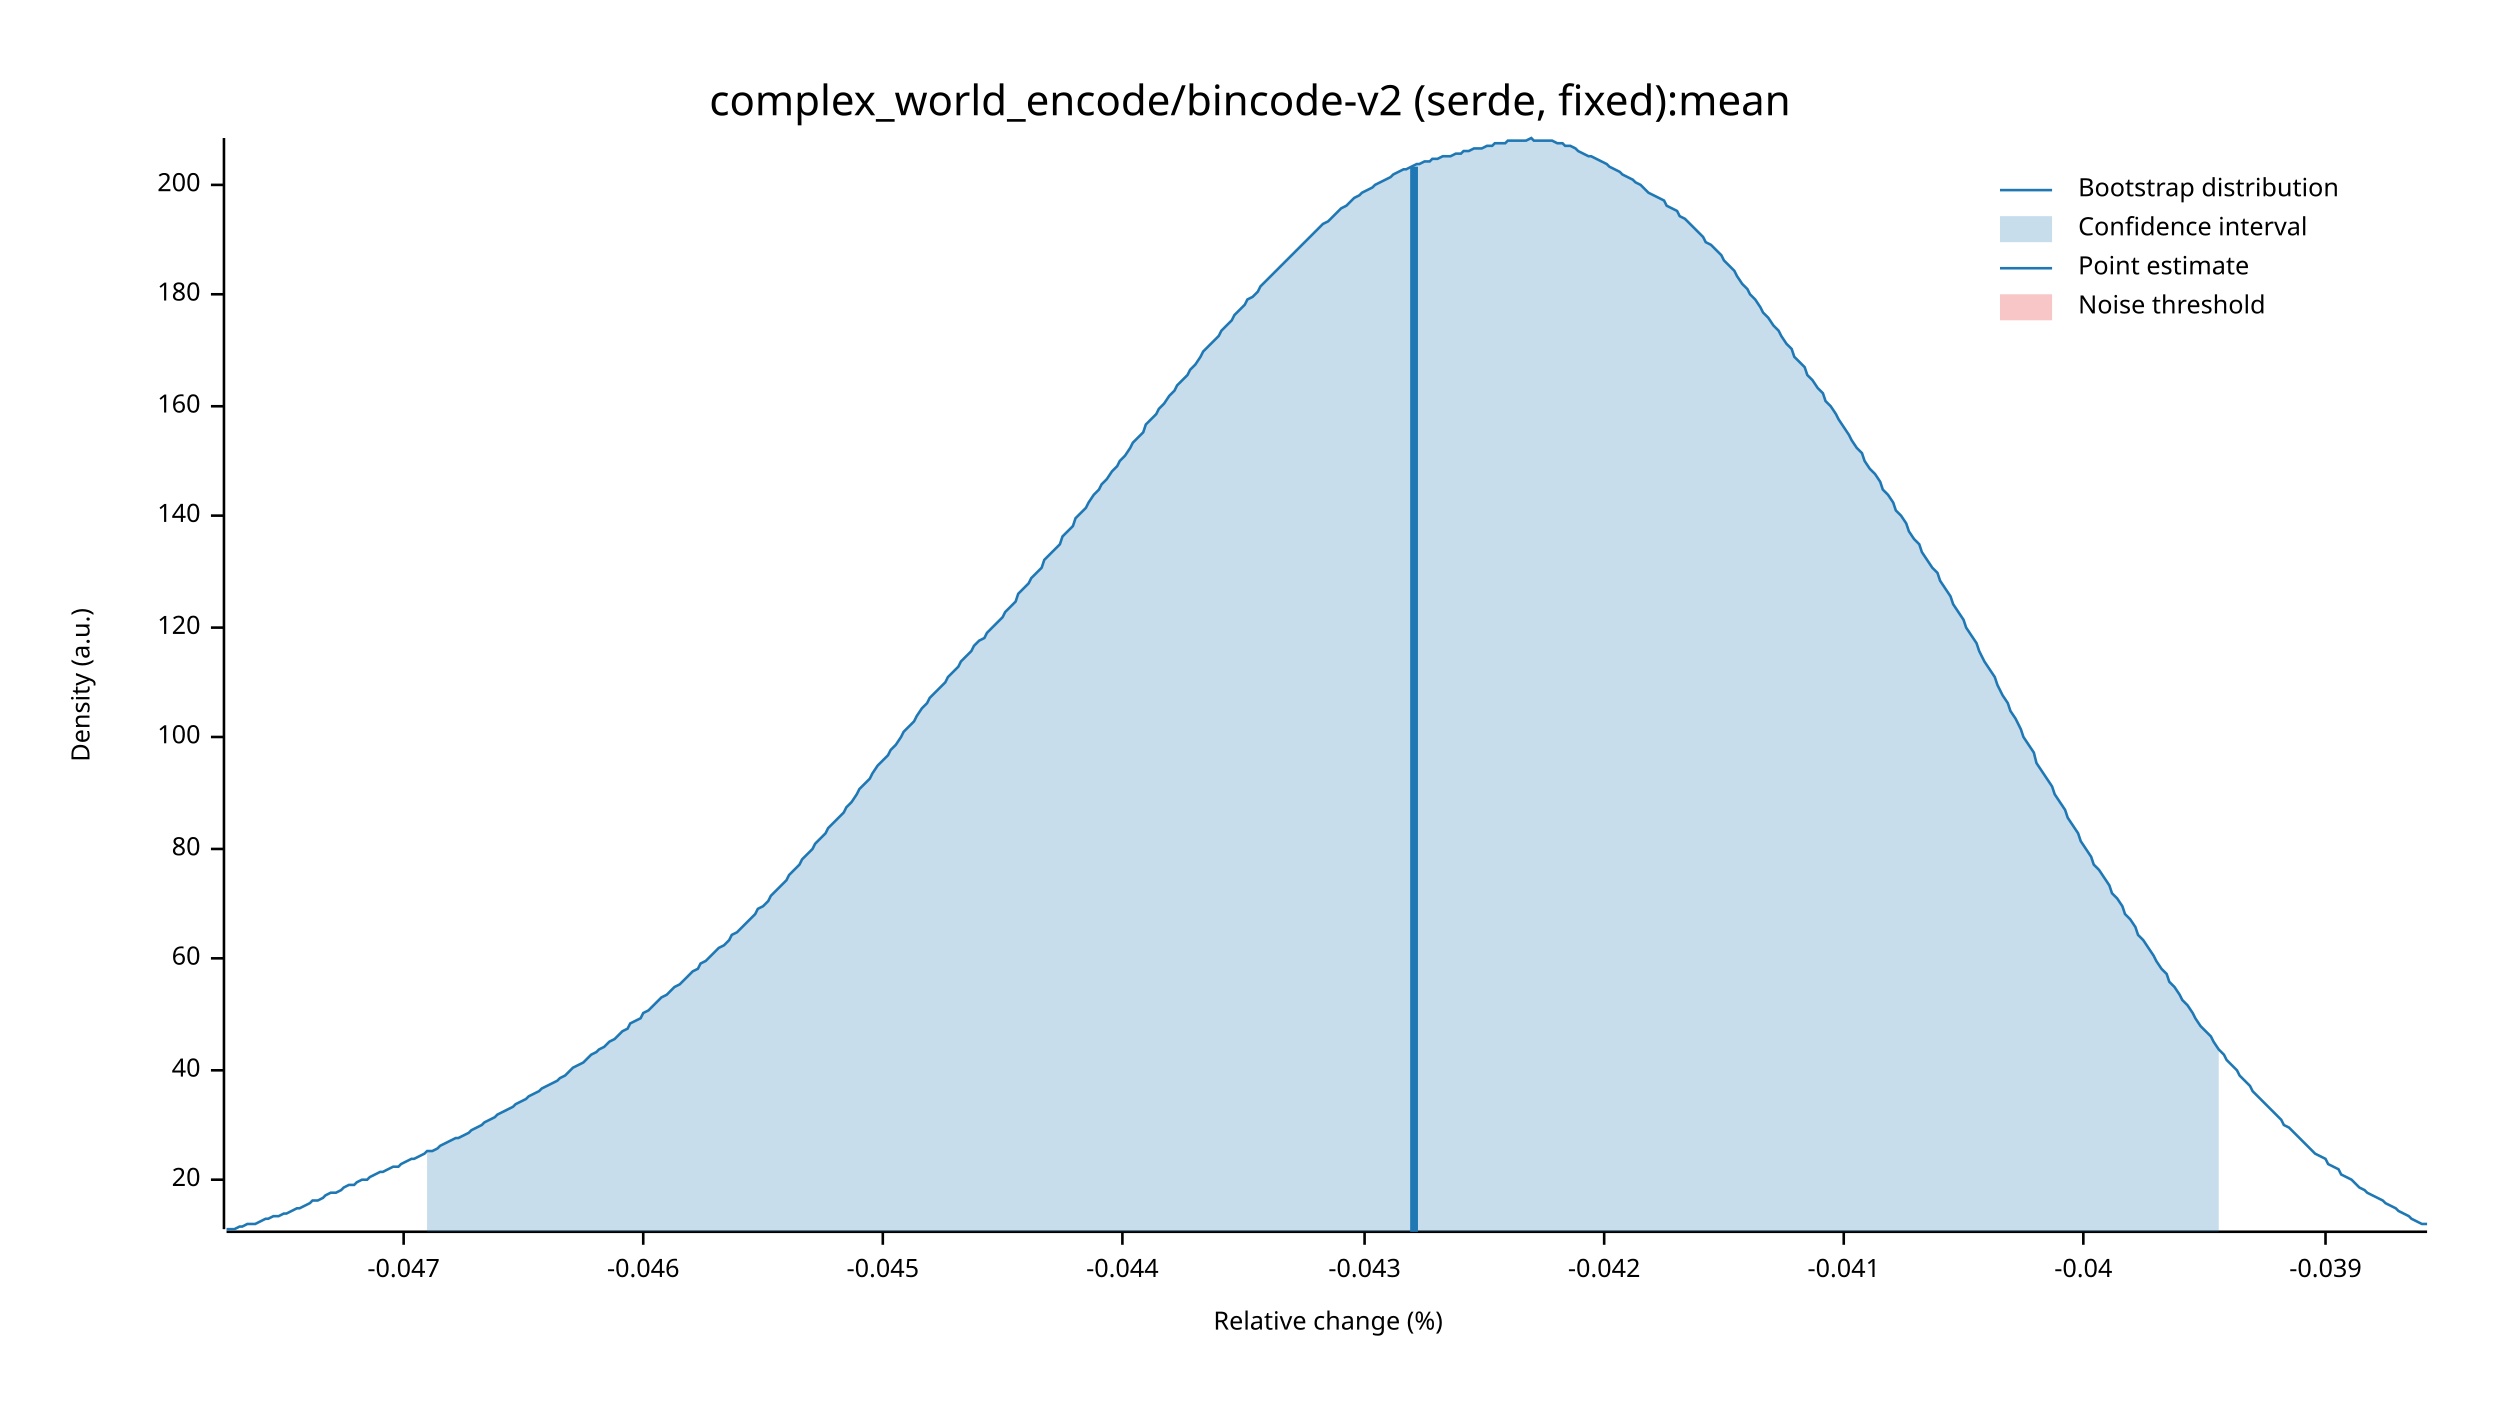
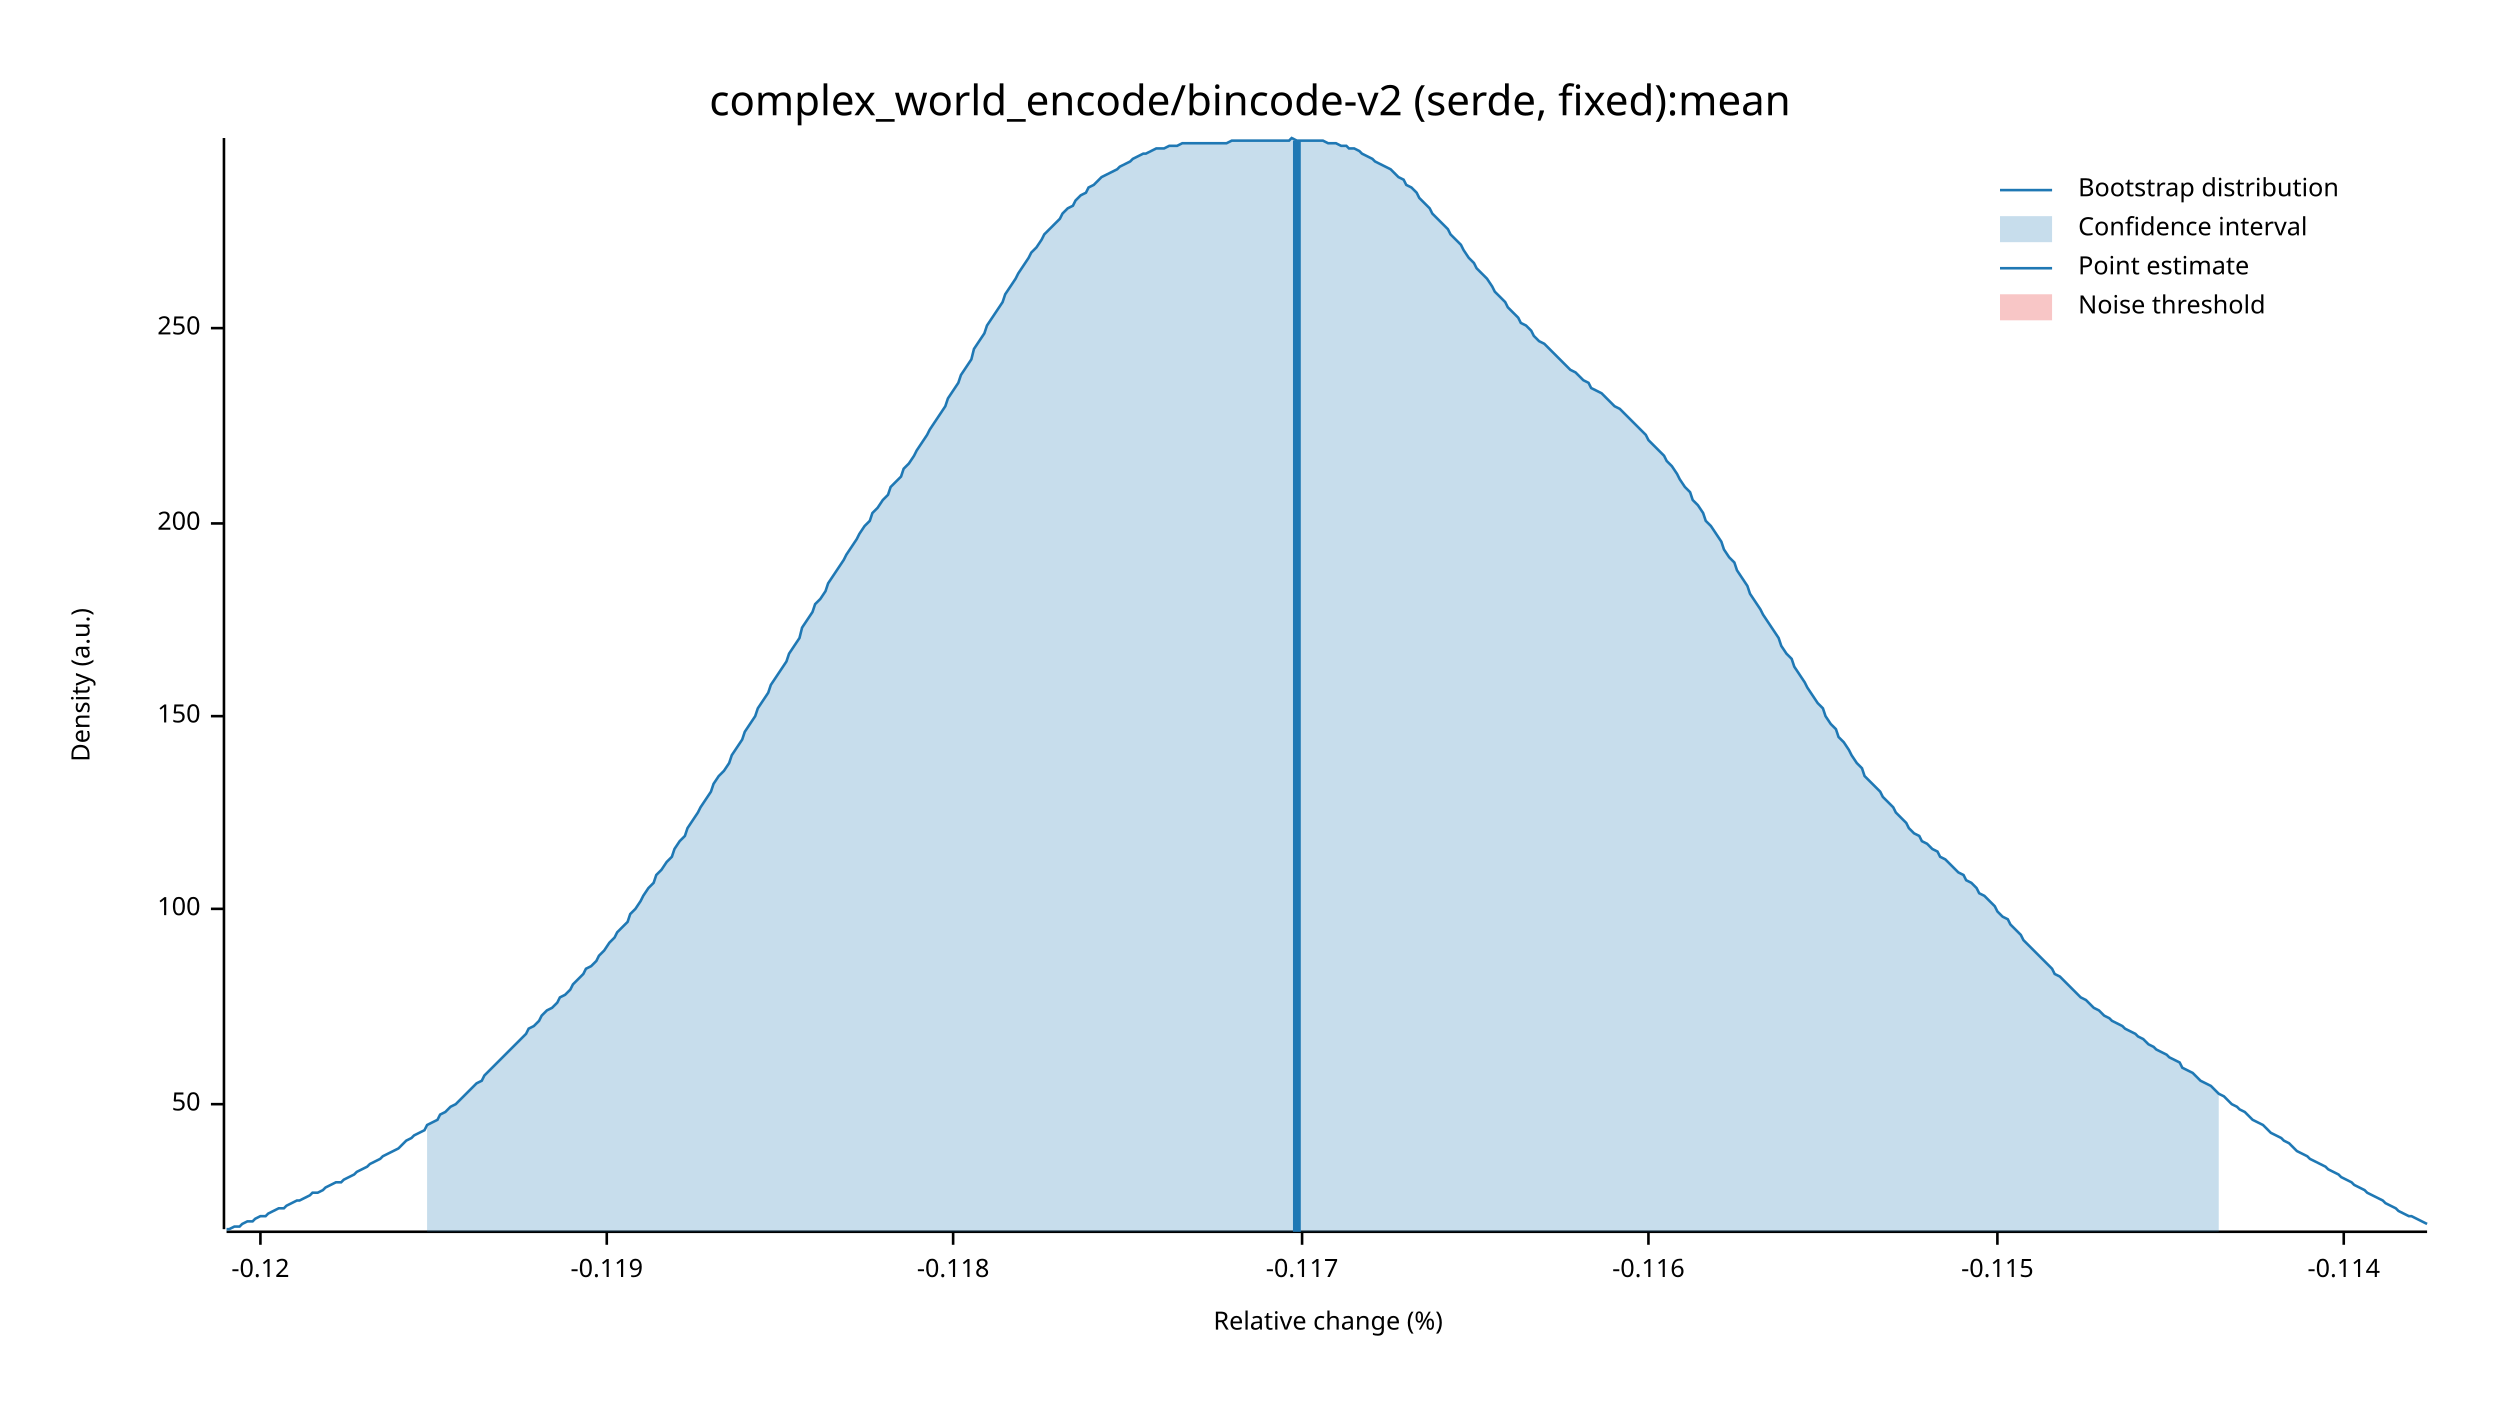
<svg xmlns="http://www.w3.org/2000/svg" width="960" height="540" viewBox="0 0 960 540">
  <text x="480" y="32" dy="0.76em" text-anchor="middle" font-family="sans-serif" font-size="16.129" opacity="1" fill="#000000">
complex_world_encode/bincode-v2 (serde, fixed):mean
</text>
  <text x="27" y="263" dy="0.76em" text-anchor="middle" font-family="sans-serif" font-size="9.677" opacity="1" fill="#000000" transform="rotate(270, 27, 263)">
Density (a.u.)
</text>
  <text x="510" y="513" dy="-0.5ex" text-anchor="middle" font-family="sans-serif" font-size="9.677" opacity="1" fill="#000000">
Relative change (%)
</text>
  <polyline fill="none" opacity="1" stroke="#000000" stroke-width="1" points="86,53 86,472 " />
-   <text x="77" y="453" dy="0.5ex" text-anchor="end" font-family="sans-serif" font-size="9.677" opacity="1" fill="#000000">
- 20
+   <text x="77" y="424" dy="0.5ex" text-anchor="end" font-family="sans-serif" font-size="9.677" opacity="1" fill="#000000">
+ 50
</text>
-   <polyline fill="none" opacity="1" stroke="#000000" stroke-width="1" points="81,453 86,453 " />
-   <text x="77" y="411" dy="0.5ex" text-anchor="end" font-family="sans-serif" font-size="9.677" opacity="1" fill="#000000">
- 40
- </text>
-   <polyline fill="none" opacity="1" stroke="#000000" stroke-width="1" points="81,411 86,411 " />
-   <text x="77" y="368" dy="0.5ex" text-anchor="end" font-family="sans-serif" font-size="9.677" opacity="1" fill="#000000">
- 60
- </text>
-   <polyline fill="none" opacity="1" stroke="#000000" stroke-width="1" points="81,368 86,368 " />
-   <text x="77" y="326" dy="0.5ex" text-anchor="end" font-family="sans-serif" font-size="9.677" opacity="1" fill="#000000">
- 80
- </text>
-   <polyline fill="none" opacity="1" stroke="#000000" stroke-width="1" points="81,326 86,326 " />
-   <text x="77" y="283" dy="0.5ex" text-anchor="end" font-family="sans-serif" font-size="9.677" opacity="1" fill="#000000">
+   <polyline fill="none" opacity="1" stroke="#000000" stroke-width="1" points="81,424 86,424 " />
+   <text x="77" y="349" dy="0.5ex" text-anchor="end" font-family="sans-serif" font-size="9.677" opacity="1" fill="#000000">
100
</text>
-   <polyline fill="none" opacity="1" stroke="#000000" stroke-width="1" points="81,283 86,283 " />
-   <text x="77" y="241" dy="0.5ex" text-anchor="end" font-family="sans-serif" font-size="9.677" opacity="1" fill="#000000">
- 120
+   <polyline fill="none" opacity="1" stroke="#000000" stroke-width="1" points="81,349 86,349 " />
+   <text x="77" y="275" dy="0.5ex" text-anchor="end" font-family="sans-serif" font-size="9.677" opacity="1" fill="#000000">
+ 150
</text>
-   <polyline fill="none" opacity="1" stroke="#000000" stroke-width="1" points="81,241 86,241 " />
-   <text x="77" y="198" dy="0.5ex" text-anchor="end" font-family="sans-serif" font-size="9.677" opacity="1" fill="#000000">
- 140
- </text>
-   <polyline fill="none" opacity="1" stroke="#000000" stroke-width="1" points="81,198 86,198 " />
-   <text x="77" y="156" dy="0.5ex" text-anchor="end" font-family="sans-serif" font-size="9.677" opacity="1" fill="#000000">
- 160
- </text>
-   <polyline fill="none" opacity="1" stroke="#000000" stroke-width="1" points="81,156 86,156 " />
-   <text x="77" y="113" dy="0.5ex" text-anchor="end" font-family="sans-serif" font-size="9.677" opacity="1" fill="#000000">
- 180
- </text>
-   <polyline fill="none" opacity="1" stroke="#000000" stroke-width="1" points="81,113 86,113 " />
-   <text x="77" y="71" dy="0.5ex" text-anchor="end" font-family="sans-serif" font-size="9.677" opacity="1" fill="#000000">
+   <polyline fill="none" opacity="1" stroke="#000000" stroke-width="1" points="81,275 86,275 " />
+   <text x="77" y="201" dy="0.5ex" text-anchor="end" font-family="sans-serif" font-size="9.677" opacity="1" fill="#000000">
200
</text>
-   <polyline fill="none" opacity="1" stroke="#000000" stroke-width="1" points="81,71 86,71 " />
+   <polyline fill="none" opacity="1" stroke="#000000" stroke-width="1" points="81,201 86,201 " />
+   <text x="77" y="126" dy="0.5ex" text-anchor="end" font-family="sans-serif" font-size="9.677" opacity="1" fill="#000000">
+ 250
+ </text>
+   <polyline fill="none" opacity="1" stroke="#000000" stroke-width="1" points="81,126 86,126 " />
  <polyline fill="none" opacity="1" stroke="#000000" stroke-width="1" points="87,473 932,473 " />
-   <text x="155" y="483" dy="0.76em" text-anchor="middle" font-family="sans-serif" font-size="9.677" opacity="1" fill="#000000">
- -0.047
+   <text x="100" y="483" dy="0.76em" text-anchor="middle" font-family="sans-serif" font-size="9.677" opacity="1" fill="#000000">
+ -0.12
</text>
-   <polyline fill="none" opacity="1" stroke="#000000" stroke-width="1" points="155,473 155,478 " />
-   <text x="247" y="483" dy="0.76em" text-anchor="middle" font-family="sans-serif" font-size="9.677" opacity="1" fill="#000000">
- -0.046
+   <polyline fill="none" opacity="1" stroke="#000000" stroke-width="1" points="100,473 100,478 " />
+   <text x="233" y="483" dy="0.76em" text-anchor="middle" font-family="sans-serif" font-size="9.677" opacity="1" fill="#000000">
+ -0.119
</text>
-   <polyline fill="none" opacity="1" stroke="#000000" stroke-width="1" points="247,473 247,478 " />
-   <text x="339" y="483" dy="0.76em" text-anchor="middle" font-family="sans-serif" font-size="9.677" opacity="1" fill="#000000">
- -0.045
+   <polyline fill="none" opacity="1" stroke="#000000" stroke-width="1" points="233,473 233,478 " />
+   <text x="366" y="483" dy="0.76em" text-anchor="middle" font-family="sans-serif" font-size="9.677" opacity="1" fill="#000000">
+ -0.118
</text>
-   <polyline fill="none" opacity="1" stroke="#000000" stroke-width="1" points="339,473 339,478 " />
-   <text x="431" y="483" dy="0.76em" text-anchor="middle" font-family="sans-serif" font-size="9.677" opacity="1" fill="#000000">
- -0.044
+   <polyline fill="none" opacity="1" stroke="#000000" stroke-width="1" points="366,473 366,478 " />
+   <text x="500" y="483" dy="0.76em" text-anchor="middle" font-family="sans-serif" font-size="9.677" opacity="1" fill="#000000">
+ -0.117
</text>
-   <polyline fill="none" opacity="1" stroke="#000000" stroke-width="1" points="431,473 431,478 " />
-   <text x="524" y="483" dy="0.76em" text-anchor="middle" font-family="sans-serif" font-size="9.677" opacity="1" fill="#000000">
- -0.043
+   <polyline fill="none" opacity="1" stroke="#000000" stroke-width="1" points="500,473 500,478 " />
+   <text x="633" y="483" dy="0.76em" text-anchor="middle" font-family="sans-serif" font-size="9.677" opacity="1" fill="#000000">
+ -0.116
</text>
-   <polyline fill="none" opacity="1" stroke="#000000" stroke-width="1" points="524,473 524,478 " />
-   <text x="616" y="483" dy="0.76em" text-anchor="middle" font-family="sans-serif" font-size="9.677" opacity="1" fill="#000000">
- -0.042
+   <polyline fill="none" opacity="1" stroke="#000000" stroke-width="1" points="633,473 633,478 " />
+   <text x="767" y="483" dy="0.76em" text-anchor="middle" font-family="sans-serif" font-size="9.677" opacity="1" fill="#000000">
+ -0.115
</text>
-   <polyline fill="none" opacity="1" stroke="#000000" stroke-width="1" points="616,473 616,478 " />
-   <text x="708" y="483" dy="0.76em" text-anchor="middle" font-family="sans-serif" font-size="9.677" opacity="1" fill="#000000">
- -0.041
+   <polyline fill="none" opacity="1" stroke="#000000" stroke-width="1" points="767,473 767,478 " />
+   <text x="900" y="483" dy="0.76em" text-anchor="middle" font-family="sans-serif" font-size="9.677" opacity="1" fill="#000000">
+ -0.114
</text>
-   <polyline fill="none" opacity="1" stroke="#000000" stroke-width="1" points="708,473 708,478 " />
-   <text x="800" y="483" dy="0.76em" text-anchor="middle" font-family="sans-serif" font-size="9.677" opacity="1" fill="#000000">
- -0.04
- </text>
-   <polyline fill="none" opacity="1" stroke="#000000" stroke-width="1" points="800,473 800,478 " />
-   <text x="893" y="483" dy="0.76em" text-anchor="middle" font-family="sans-serif" font-size="9.677" opacity="1" fill="#000000">
- -0.039
- </text>
-   <polyline fill="none" opacity="1" stroke="#000000" stroke-width="1" points="893,473 893,478 " />
-   <polyline fill="none" opacity="1" stroke="#1F78B4" stroke-width="1" points="87,472 88,472 90,472 92,471 93,471 95,470 97,470 98,470 100,469 102,468 103,468 105,467 107,467 109,466 110,466 112,465 114,464 115,464 117,463 119,462 120,461 122,461 124,460 125,459 127,458 129,458 131,457 132,456 134,455 136,455 137,454 139,453 141,453 142,452 144,451 146,450 147,450 149,449 151,448 153,448 154,447 156,446 158,445 159,445 161,444 163,443 164,442 166,442 168,441 169,440 171,439 173,438 175,437 176,437 178,436 180,435 181,434 183,433 185,432 186,431 188,430 190,429 191,428 193,427 195,426 197,425 198,424 200,423 202,422 203,421 205,420 207,419 208,418 210,417 212,416 214,415 215,414 217,413 219,411 220,410 222,409 224,408 225,407 227,405 229,404 230,403 232,402 234,400 236,399 237,398 239,396 241,395 242,393 244,392 246,391 247,389 249,388 251,386 252,385 254,383 256,382 258,380 259,379 261,378 263,376 264,375 266,373 268,372 269,370 271,369 273,367 274,366 276,364 278,363 280,361 281,359 283,358 285,356 286,355 288,353 290,351 291,349 293,348 295,346 296,344 298,342 300,340 302,338 303,336 305,334 307,332 308,330 310,328 312,326 313,324 315,322 317,320 318,318 320,316 322,314 324,312 325,310 327,308 329,305 330,303 332,301 334,299 335,297 337,294 339,292 341,290 342,288 344,286 346,283 347,281 349,279 351,277 352,275 354,272 356,270 357,268 359,266 361,264 363,262 364,260 366,258 368,256 369,254 371,252 373,250 374,248 376,246 378,245 379,243 381,241 383,239 385,237 386,235 388,233 390,231 391,228 393,226 395,224 396,222 398,220 400,218 401,215 403,213 405,211 407,209 408,206 410,204 412,202 413,199 415,197 417,195 418,193 420,190 422,188 423,186 425,184 427,181 429,179 430,177 432,175 434,172 435,170 437,168 439,166 440,163 442,161 444,159 445,157 447,155 449,152 451,150 452,148 454,146 456,144 457,142 459,140 461,137 462,135 464,133 466,131 468,129 469,127 471,125 473,123 474,121 476,119 478,117 479,115 481,114 483,112 484,110 486,108 488,106 490,104 491,103 493,101 495,99 496,98 498,96 500,94 501,93 503,91 505,89 506,88 508,86 510,85 512,83 513,82 515,80 517,79 518,78 520,76 522,75 523,74 525,73 527,72 528,71 530,70 532,69 534,68 535,67 537,66 539,65 540,65 542,64 544,63 545,63 547,62 549,62 550,61 552,61 554,60 556,60 557,60 559,59 561,59 562,58 564,58 566,57 567,57 569,57 571,56 573,56 574,55 576,55 578,55 579,54 581,54 583,54 584,54 586,54 588,53 589,54 591,54 593,54 595,54 596,54 598,55 600,55 601,56 603,56 605,57 606,58 608,59 610,60 611,60 613,61 615,62 617,63 618,64 620,65 622,66 623,67 625,68 627,69 628,70 630,71 632,73 633,74 635,75 637,76 639,77 640,79 642,80 644,81 645,83 647,84 649,86 650,87 652,89 654,91 655,93 657,94 659,96 661,98 662,100 664,102 666,104 667,106 669,109 671,111 672,113 674,115 676,118 677,120 679,122 681,125 683,127 684,129 686,132 688,134 689,137 691,139 693,141 694,144 696,146 698,149 700,151 701,154 703,156 705,159 706,161 708,164 710,167 711,169 713,172 715,174 716,177 718,180 720,182 722,185 723,188 725,190 727,193 728,196 730,198 732,201 733,204 735,207 737,209 738,212 740,215 742,218 744,220 745,223 747,226 749,229 750,232 752,235 754,238 755,241 757,244 759,247 760,250 762,254 764,257 766,260 767,263 769,267 771,270 772,273 774,276 776,280 777,283 779,286 781,289 782,293 784,296 786,299 788,302 789,305 791,308 793,311 794,314 796,317 798,320 799,323 801,326 803,329 804,332 806,334 808,337 810,340 811,343 813,345 815,348 816,351 818,353 820,356 821,359 823,361 825,364 827,367 828,369 830,372 832,374 833,377 835,379 837,382 838,384 840,386 842,389 843,391 845,394 847,396 849,398 850,400 852,403 854,405 855,407 857,409 859,411 860,413 862,415 864,417 865,419 867,421 869,423 871,425 872,426 874,428 876,430 877,432 879,433 881,435 882,436 884,438 886,440 887,441 889,443 891,444 893,445 894,447 896,448 898,449 899,451 901,452 903,453 904,454 906,456 908,457 909,458 911,459 913,460 915,461 916,462 918,463 920,464 921,465 923,466 925,467 926,468 928,469 930,470 932,470 " />
-   <polygon opacity="0.25" fill="#1F78B4" points="164,442 166,442 168,441 169,440 171,439 173,438 175,437 176,437 178,436 180,435 181,434 183,433 185,432 186,431 188,430 190,429 191,428 193,427 195,426 197,425 198,424 200,423 202,422 203,421 205,420 207,419 208,418 210,417 212,416 214,415 215,414 217,413 219,411 220,410 222,409 224,408 225,407 227,405 229,404 230,403 232,402 234,400 236,399 237,398 239,396 241,395 242,393 244,392 246,391 247,389 249,388 251,386 252,385 254,383 256,382 258,380 259,379 261,378 263,376 264,375 266,373 268,372 269,370 271,369 273,367 274,366 276,364 278,363 280,361 281,359 283,358 285,356 286,355 288,353 290,351 291,349 293,348 295,346 296,344 298,342 300,340 302,338 303,336 305,334 307,332 308,330 310,328 312,326 313,324 315,322 317,320 318,318 320,316 322,314 324,312 325,310 327,308 329,305 330,303 332,301 334,299 335,297 337,294 339,292 341,290 342,288 344,286 346,283 347,281 349,279 351,277 352,275 354,272 356,270 357,268 359,266 361,264 363,262 364,260 366,258 368,256 369,254 371,252 373,250 374,248 376,246 378,245 379,243 381,241 383,239 385,237 386,235 388,233 390,231 391,228 393,226 395,224 396,222 398,220 400,218 401,215 403,213 405,211 407,209 408,206 410,204 412,202 413,199 415,197 417,195 418,193 420,190 422,188 423,186 425,184 427,181 429,179 430,177 432,175 434,172 435,170 437,168 439,166 440,163 442,161 444,159 445,157 447,155 449,152 451,150 452,148 454,146 456,144 457,142 459,140 461,137 462,135 464,133 466,131 468,129 469,127 471,125 473,123 474,121 476,119 478,117 479,115 481,114 483,112 484,110 486,108 488,106 490,104 491,103 493,101 495,99 496,98 498,96 500,94 501,93 503,91 505,89 506,88 508,86 510,85 512,83 513,82 515,80 517,79 518,78 520,76 522,75 523,74 525,73 527,72 528,71 530,70 532,69 534,68 535,67 537,66 539,65 540,65 542,64 544,63 545,63 547,62 549,62 550,61 552,61 554,60 556,60 557,60 559,59 561,59 562,58 564,58 566,57 567,57 569,57 571,56 573,56 574,55 576,55 578,55 579,54 581,54 583,54 584,54 586,54 588,53 589,54 591,54 593,54 595,54 596,54 598,55 600,55 601,56 603,56 605,57 606,58 608,59 610,60 611,60 613,61 615,62 617,63 618,64 620,65 622,66 623,67 625,68 627,69 628,70 630,71 632,73 633,74 635,75 637,76 639,77 640,79 642,80 644,81 645,83 647,84 649,86 650,87 652,89 654,91 655,93 657,94 659,96 661,98 662,100 664,102 666,104 667,106 669,109 671,111 672,113 674,115 676,118 677,120 679,122 681,125 683,127 684,129 686,132 688,134 689,137 691,139 693,141 694,144 696,146 698,149 700,151 701,154 703,156 705,159 706,161 708,164 710,167 711,169 713,172 715,174 716,177 718,180 720,182 722,185 723,188 725,190 727,193 728,196 730,198 732,201 733,204 735,207 737,209 738,212 740,215 742,218 744,220 745,223 747,226 749,229 750,232 752,235 754,238 755,241 757,244 759,247 760,250 762,254 764,257 766,260 767,263 769,267 771,270 772,273 774,276 776,280 777,283 779,286 781,289 782,293 784,296 786,299 788,302 789,305 791,308 793,311 794,314 796,317 798,320 799,323 801,326 803,329 804,332 806,334 808,337 810,340 811,343 813,345 815,348 816,351 818,353 820,356 821,359 823,361 825,364 827,367 828,369 830,372 832,374 833,377 835,379 837,382 838,384 840,386 842,389 843,391 845,394 847,396 849,398 850,400 852,403 852,473 164,473 " />
-   <polyline fill="none" opacity="1" stroke="#1F78B4" stroke-width="3" points="543,473 543,64 " />
+   <polyline fill="none" opacity="1" stroke="#000000" stroke-width="1" points="900,473 900,478 " />
+   <polyline fill="none" opacity="1" stroke="#1F78B4" stroke-width="1" points="87,472 88,472 90,471 92,471 93,470 95,469 97,469 98,468 100,467 102,467 103,466 105,465 107,464 109,464 110,463 112,462 114,461 115,461 117,460 119,459 120,458 122,458 124,457 125,456 127,455 129,454 131,454 132,453 134,452 136,451 137,450 139,449 141,448 142,447 144,446 146,445 147,444 149,443 151,442 153,441 154,440 156,438 158,437 159,436 161,435 163,434 164,432 166,431 168,430 169,428 171,427 173,425 175,424 176,423 178,421 180,419 181,418 183,416 185,415 186,413 188,411 190,409 191,408 193,406 195,404 197,402 198,401 200,399 202,397 203,395 205,394 207,392 208,390 210,388 212,387 214,385 215,383 217,382 219,380 220,378 222,376 224,374 225,372 227,371 229,369 230,367 232,365 234,362 236,360 237,358 239,356 241,354 242,351 244,349 246,346 247,344 249,341 251,339 252,336 254,334 256,331 258,329 259,326 261,323 263,321 264,318 266,315 268,312 269,310 271,307 273,304 274,301 276,298 278,296 280,293 281,290 283,287 285,284 286,281 288,278 290,275 291,272 293,269 295,266 296,263 298,260 300,257 302,254 303,251 305,248 307,245 308,241 310,238 312,235 313,232 315,230 317,227 318,224 320,221 322,218 324,215 325,213 327,210 329,207 330,205 332,202 334,200 335,197 337,195 339,192 341,190 342,187 344,185 346,183 347,180 349,178 351,175 352,173 354,170 356,167 357,165 359,162 361,159 363,156 364,153 366,150 368,147 369,144 371,141 373,138 374,134 376,131 378,128 379,125 381,122 383,119 385,116 386,113 388,110 390,107 391,105 393,102 395,99 396,97 398,95 400,92 401,90 403,88 405,86 407,84 408,82 410,80 412,79 413,77 415,75 417,74 418,72 420,71 422,69 423,68 425,67 427,66 429,65 430,64 432,63 434,62 435,61 437,60 439,59 440,59 442,58 444,57 445,57 447,57 449,56 451,56 452,56 454,55 456,55 457,55 459,55 461,55 462,55 464,55 466,55 468,55 469,55 471,55 473,54 474,54 476,54 478,54 479,54 481,54 483,54 484,54 486,54 488,54 490,54 491,54 493,54 495,54 496,53 498,54 500,54 501,54 503,54 505,54 506,54 508,54 510,55 512,55 513,55 515,56 517,56 518,57 520,57 522,58 523,59 525,60 527,61 528,62 530,63 532,64 534,65 535,66 537,68 539,69 540,71 542,72 544,74 545,76 547,78 549,80 550,82 552,84 554,86 556,88 557,90 559,92 561,94 562,96 564,99 566,101 567,103 569,105 571,107 573,110 574,112 576,114 578,116 579,118 581,120 583,122 584,124 586,125 588,127 589,129 591,131 593,132 595,134 596,135 598,137 600,139 601,140 603,142 605,143 606,144 608,146 610,147 611,149 613,150 615,151 617,153 618,154 620,156 622,157 623,158 625,160 627,162 628,163 630,165 632,167 633,169 635,171 637,173 639,175 640,177 642,179 644,182 645,184 647,187 649,189 650,192 652,194 654,197 655,200 657,202 659,205 661,208 662,211 664,214 666,216 667,219 669,222 671,225 672,228 674,231 676,234 677,236 679,239 681,242 683,245 684,248 686,251 688,253 689,256 691,259 693,262 694,264 696,267 698,270 700,272 701,275 703,278 705,280 706,283 708,285 710,288 711,290 713,293 715,295 716,298 718,300 720,302 722,304 723,306 725,308 727,310 728,312 730,314 732,316 733,318 735,320 737,321 738,323 740,324 742,326 744,327 745,329 747,330 749,332 750,333 752,335 754,336 755,338 757,339 759,341 760,343 762,344 764,346 766,348 767,350 769,352 771,353 772,355 774,357 776,359 777,361 779,363 781,365 782,366 784,368 786,370 788,372 789,374 791,375 793,377 794,378 796,380 798,382 799,383 801,384 803,386 804,387 806,388 808,390 810,391 811,392 813,393 815,394 816,395 818,396 820,397 821,398 823,399 825,401 827,402 828,403 830,404 832,405 833,406 835,407 837,408 838,410 840,411 842,412 843,413 845,415 847,416 849,417 850,418 852,420 854,421 855,422 857,424 859,425 860,426 862,427 864,429 865,430 867,431 869,432 871,434 872,435 874,436 876,437 877,438 879,439 881,441 882,442 884,443 886,444 887,445 889,446 891,447 893,448 894,449 896,450 898,451 899,452 901,453 903,454 904,455 906,456 908,457 909,458 911,459 913,460 915,461 916,462 918,463 920,464 921,465 923,466 925,467 926,467 928,468 930,469 932,470 " />
+   <polygon opacity="0.25" fill="#1F78B4" points="164,432 166,431 168,430 169,428 171,427 173,425 175,424 176,423 178,421 180,419 181,418 183,416 185,415 186,413 188,411 190,409 191,408 193,406 195,404 197,402 198,401 200,399 202,397 203,395 205,394 207,392 208,390 210,388 212,387 214,385 215,383 217,382 219,380 220,378 222,376 224,374 225,372 227,371 229,369 230,367 232,365 234,362 236,360 237,358 239,356 241,354 242,351 244,349 246,346 247,344 249,341 251,339 252,336 254,334 256,331 258,329 259,326 261,323 263,321 264,318 266,315 268,312 269,310 271,307 273,304 274,301 276,298 278,296 280,293 281,290 283,287 285,284 286,281 288,278 290,275 291,272 293,269 295,266 296,263 298,260 300,257 302,254 303,251 305,248 307,245 308,241 310,238 312,235 313,232 315,230 317,227 318,224 320,221 322,218 324,215 325,213 327,210 329,207 330,205 332,202 334,200 335,197 337,195 339,192 341,190 342,187 344,185 346,183 347,180 349,178 351,175 352,173 354,170 356,167 357,165 359,162 361,159 363,156 364,153 366,150 368,147 369,144 371,141 373,138 374,134 376,131 378,128 379,125 381,122 383,119 385,116 386,113 388,110 390,107 391,105 393,102 395,99 396,97 398,95 400,92 401,90 403,88 405,86 407,84 408,82 410,80 412,79 413,77 415,75 417,74 418,72 420,71 422,69 423,68 425,67 427,66 429,65 430,64 432,63 434,62 435,61 437,60 439,59 440,59 442,58 444,57 445,57 447,57 449,56 451,56 452,56 454,55 456,55 457,55 459,55 461,55 462,55 464,55 466,55 468,55 469,55 471,55 473,54 474,54 476,54 478,54 479,54 481,54 483,54 484,54 486,54 488,54 490,54 491,54 493,54 495,54 496,53 498,54 500,54 501,54 503,54 505,54 506,54 508,54 510,55 512,55 513,55 515,56 517,56 518,57 520,57 522,58 523,59 525,60 527,61 528,62 530,63 532,64 534,65 535,66 537,68 539,69 540,71 542,72 544,74 545,76 547,78 549,80 550,82 552,84 554,86 556,88 557,90 559,92 561,94 562,96 564,99 566,101 567,103 569,105 571,107 573,110 574,112 576,114 578,116 579,118 581,120 583,122 584,124 586,125 588,127 589,129 591,131 593,132 595,134 596,135 598,137 600,139 601,140 603,142 605,143 606,144 608,146 610,147 611,149 613,150 615,151 617,153 618,154 620,156 622,157 623,158 625,160 627,162 628,163 630,165 632,167 633,169 635,171 637,173 639,175 640,177 642,179 644,182 645,184 647,187 649,189 650,192 652,194 654,197 655,200 657,202 659,205 661,208 662,211 664,214 666,216 667,219 669,222 671,225 672,228 674,231 676,234 677,236 679,239 681,242 683,245 684,248 686,251 688,253 689,256 691,259 693,262 694,264 696,267 698,270 700,272 701,275 703,278 705,280 706,283 708,285 710,288 711,290 713,293 715,295 716,298 718,300 720,302 722,304 723,306 725,308 727,310 728,312 730,314 732,316 733,318 735,320 737,321 738,323 740,324 742,326 744,327 745,329 747,330 749,332 750,333 752,335 754,336 755,338 757,339 759,341 760,343 762,344 764,346 766,348 767,350 769,352 771,353 772,355 774,357 776,359 777,361 779,363 781,365 782,366 784,368 786,370 788,372 789,374 791,375 793,377 794,378 796,380 798,382 799,383 801,384 803,386 804,387 806,388 808,390 810,391 811,392 813,393 815,394 816,395 818,396 820,397 821,398 823,399 825,401 827,402 828,403 830,404 832,405 833,406 835,407 837,408 838,410 840,411 842,412 843,413 845,415 847,416 849,417 850,418 852,420 852,473 164,473 " />
+   <polyline fill="none" opacity="1" stroke="#1F78B4" stroke-width="3" points="498,473 498,54 " />
  <rect x="509" y="53" width="0" height="419" opacity="0.1" fill="#E31A1C" stroke="none" />
  <text x="798" y="68" dy="0.76em" text-anchor="start" font-family="sans-serif" font-size="9.677" opacity="1" fill="#000000">
Bootstrap distribution
</text>
  <text x="798" y="83" dy="0.76em" text-anchor="start" font-family="sans-serif" font-size="9.677" opacity="1" fill="#000000">
Confidence interval
</text>
  <text x="798" y="98" dy="0.76em" text-anchor="start" font-family="sans-serif" font-size="9.677" opacity="1" fill="#000000">
Point estimate
</text>
  <text x="798" y="113" dy="0.76em" text-anchor="start" font-family="sans-serif" font-size="9.677" opacity="1" fill="#000000">
Noise threshold
</text>
  <polyline fill="none" opacity="1" stroke="#1F78B4" stroke-width="1" points="768,73 788,73 " />
  <rect x="768" y="83" width="20" height="10" opacity="0.25" fill="#1F78B4" stroke="none" />
  <polyline fill="none" opacity="1" stroke="#1F78B4" stroke-width="1" points="768,103 788,103 " />
  <rect x="768" y="113" width="20" height="10" opacity="0.25" fill="#E31A1C" stroke="none" />
</svg>
